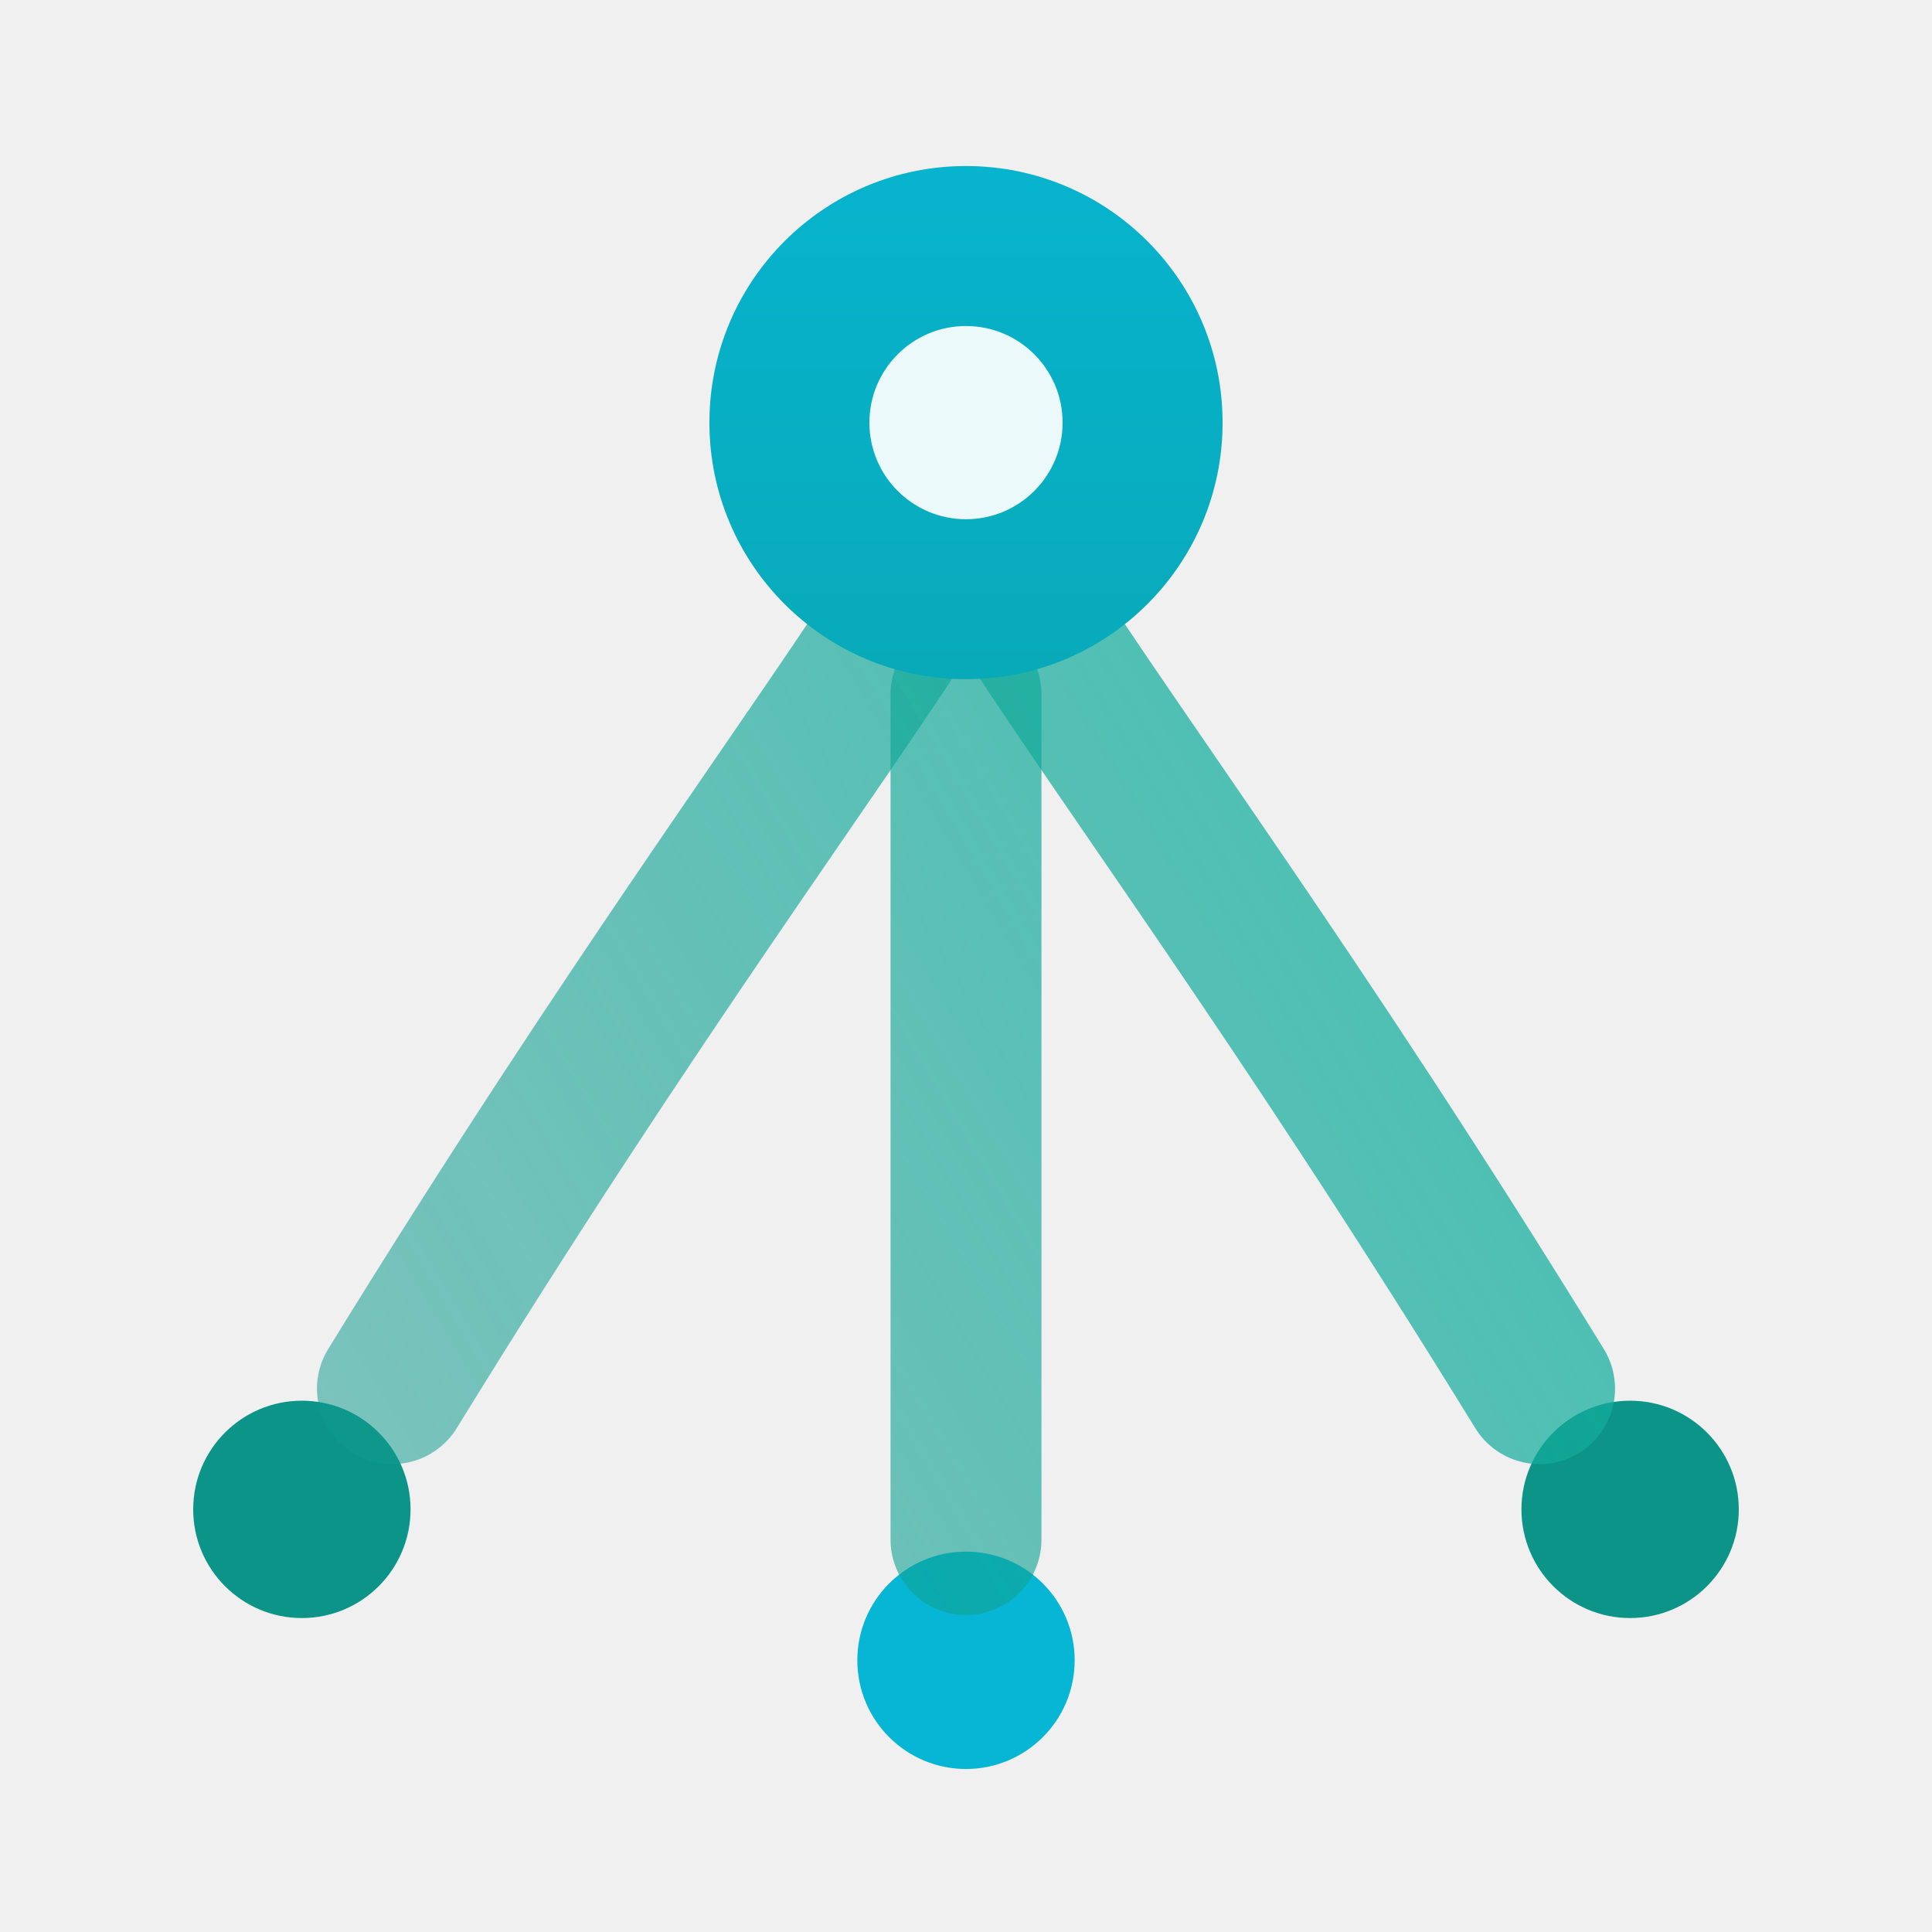
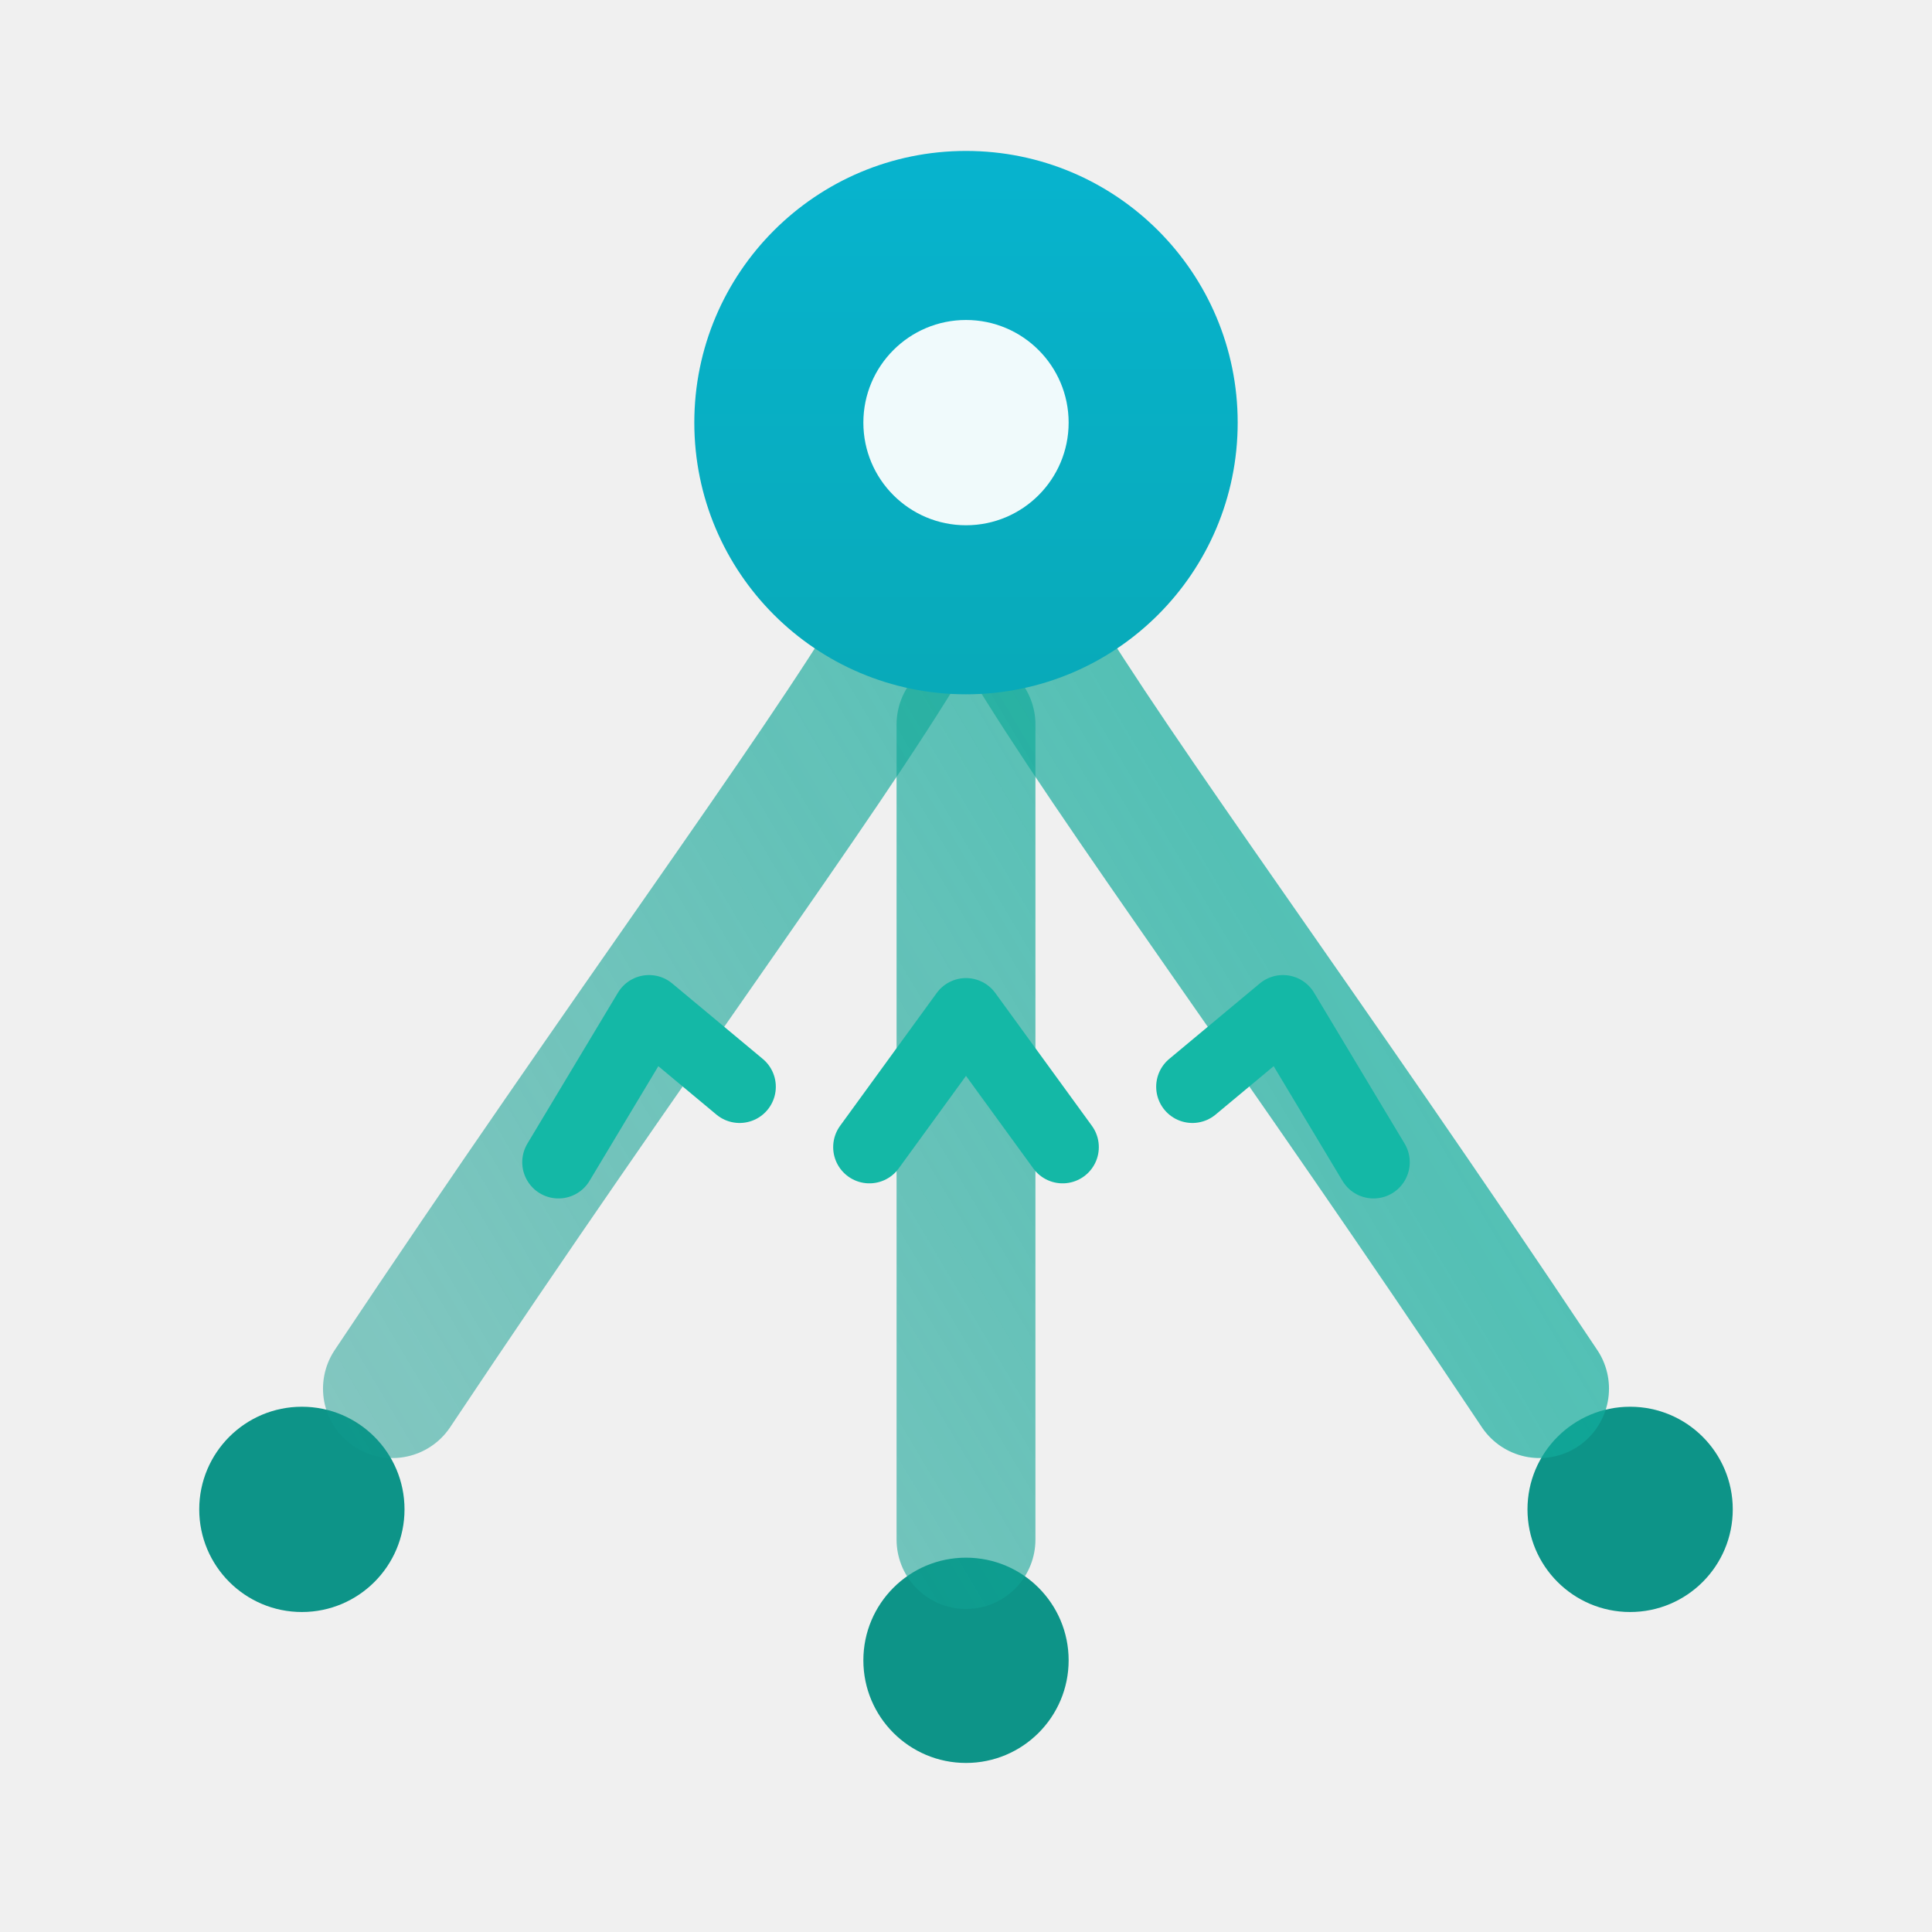
<svg xmlns="http://www.w3.org/2000/svg" viewBox="0 0 64 64" fill="none">
  <defs>
    <linearGradient id="metapi-core" x1="0" y1="64" x2="0" y2="0" gradientUnits="userSpaceOnUse">
      <stop offset="0" stop-color="#0d9488" />
      <stop offset="1" stop-color="#06b6d4" />
    </linearGradient>
    <linearGradient id="metapi-flow" x1="0" y1="56" x2="64" y2="18" gradientUnits="userSpaceOnUse">
-       <stop offset="0" stop-color="#0d9488" stop-opacity="0.45" />
+       <stop offset="0" stop-color="#0d9488" stop-opacity="0.4" />
      <stop offset="1" stop-color="#14b8a6" stop-opacity="0.85" />
    </linearGradient>
  </defs>
-   <circle cx="10" cy="50" r="3.6" fill="#0d9488" />
-   <circle cx="32" cy="55" r="3.6" fill="#06b6d4" />
-   <circle cx="54" cy="50" r="3.6" fill="#0d9488" />
-   <path d="M13 46 C 21 33, 27 25, 30.5 19.5" stroke="url(#metapi-flow)" stroke-width="5" stroke-linecap="round" />
-   <path d="M51 46 C 43 33, 37 25, 33.5 19.5" stroke="url(#metapi-flow)" stroke-width="5" stroke-linecap="round" />
-   <path d="M32 51 C 32 40, 32 31, 32 23" stroke="url(#metapi-flow)" stroke-width="5" stroke-linecap="round" />
-   <circle cx="32" cy="14" r="8.5" fill="url(#metapi-core)" />
-   <circle cx="32" cy="14" r="3.2" fill="#ffffff" fill-opacity="0.92" />
+   <circle cx="10" cy="50" r="3.4" fill="#0d9488" />
+   <circle cx="32" cy="55" r="3.4" fill="#0d9488" />
+   <circle cx="54" cy="50" r="3.4" fill="#0d9488" />
+   <path d="M13 46 C 21 34, 27 26, 30 21" stroke="url(#metapi-flow)" stroke-width="4.6" stroke-linecap="round" />
+   <path d="M51 46 C 43 34, 37 26, 34 21" stroke="url(#metapi-flow)" stroke-width="4.6" stroke-linecap="round" />
+   <path d="M32 51 C 32 41, 32 32, 32 24" stroke="url(#metapi-flow)" stroke-width="4.6" stroke-linecap="round" />
+   <path d="M18.5 38.5 L21.5 33.5 L24.5 36" stroke="#14b8a6" stroke-width="2.4" stroke-linecap="round" stroke-linejoin="round" />
+   <path d="M45.5 38.5 L42.5 33.5 L39.5 36" stroke="#14b8a6" stroke-width="2.4" stroke-linecap="round" stroke-linejoin="round" />
+   <path d="M28.8 38 L32 33.6 L35.2 38" stroke="#14b8a6" stroke-width="2.4" stroke-linecap="round" stroke-linejoin="round" />
+   <circle cx="32" cy="14" r="9" fill="url(#metapi-core)" />
+   <circle cx="32" cy="14" r="3.4" fill="#ffffff" fill-opacity="0.94" />
</svg>
